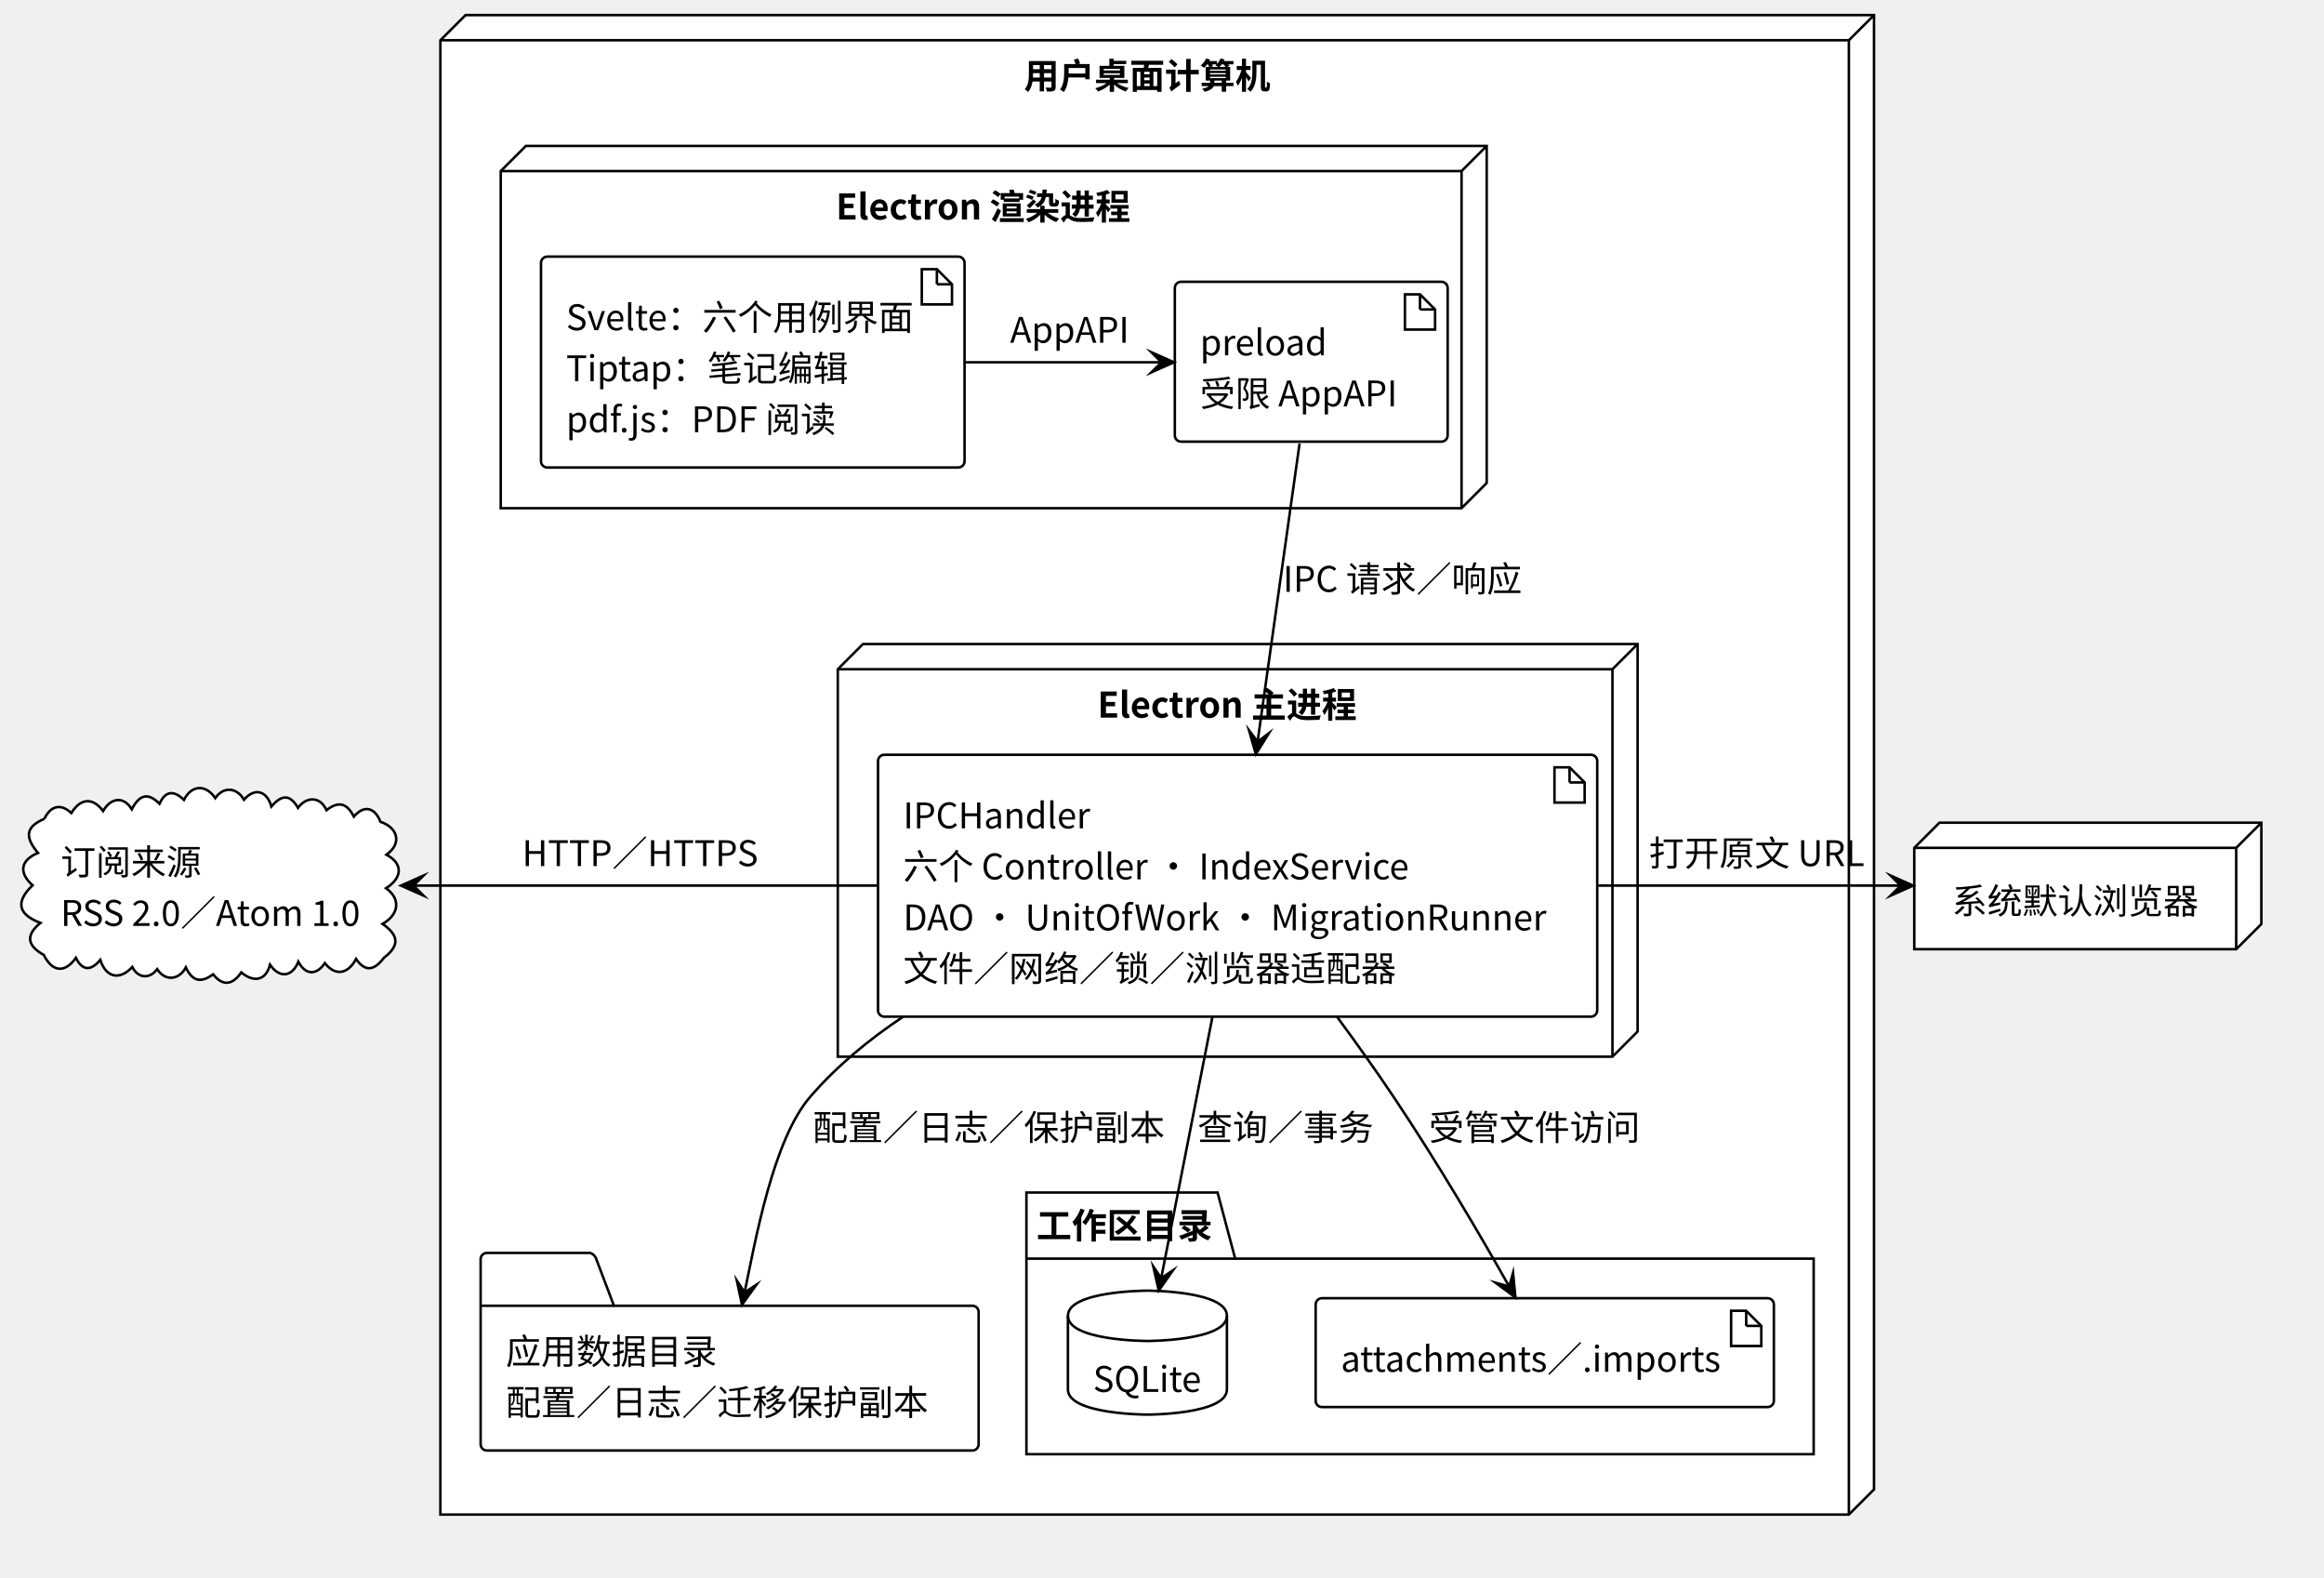
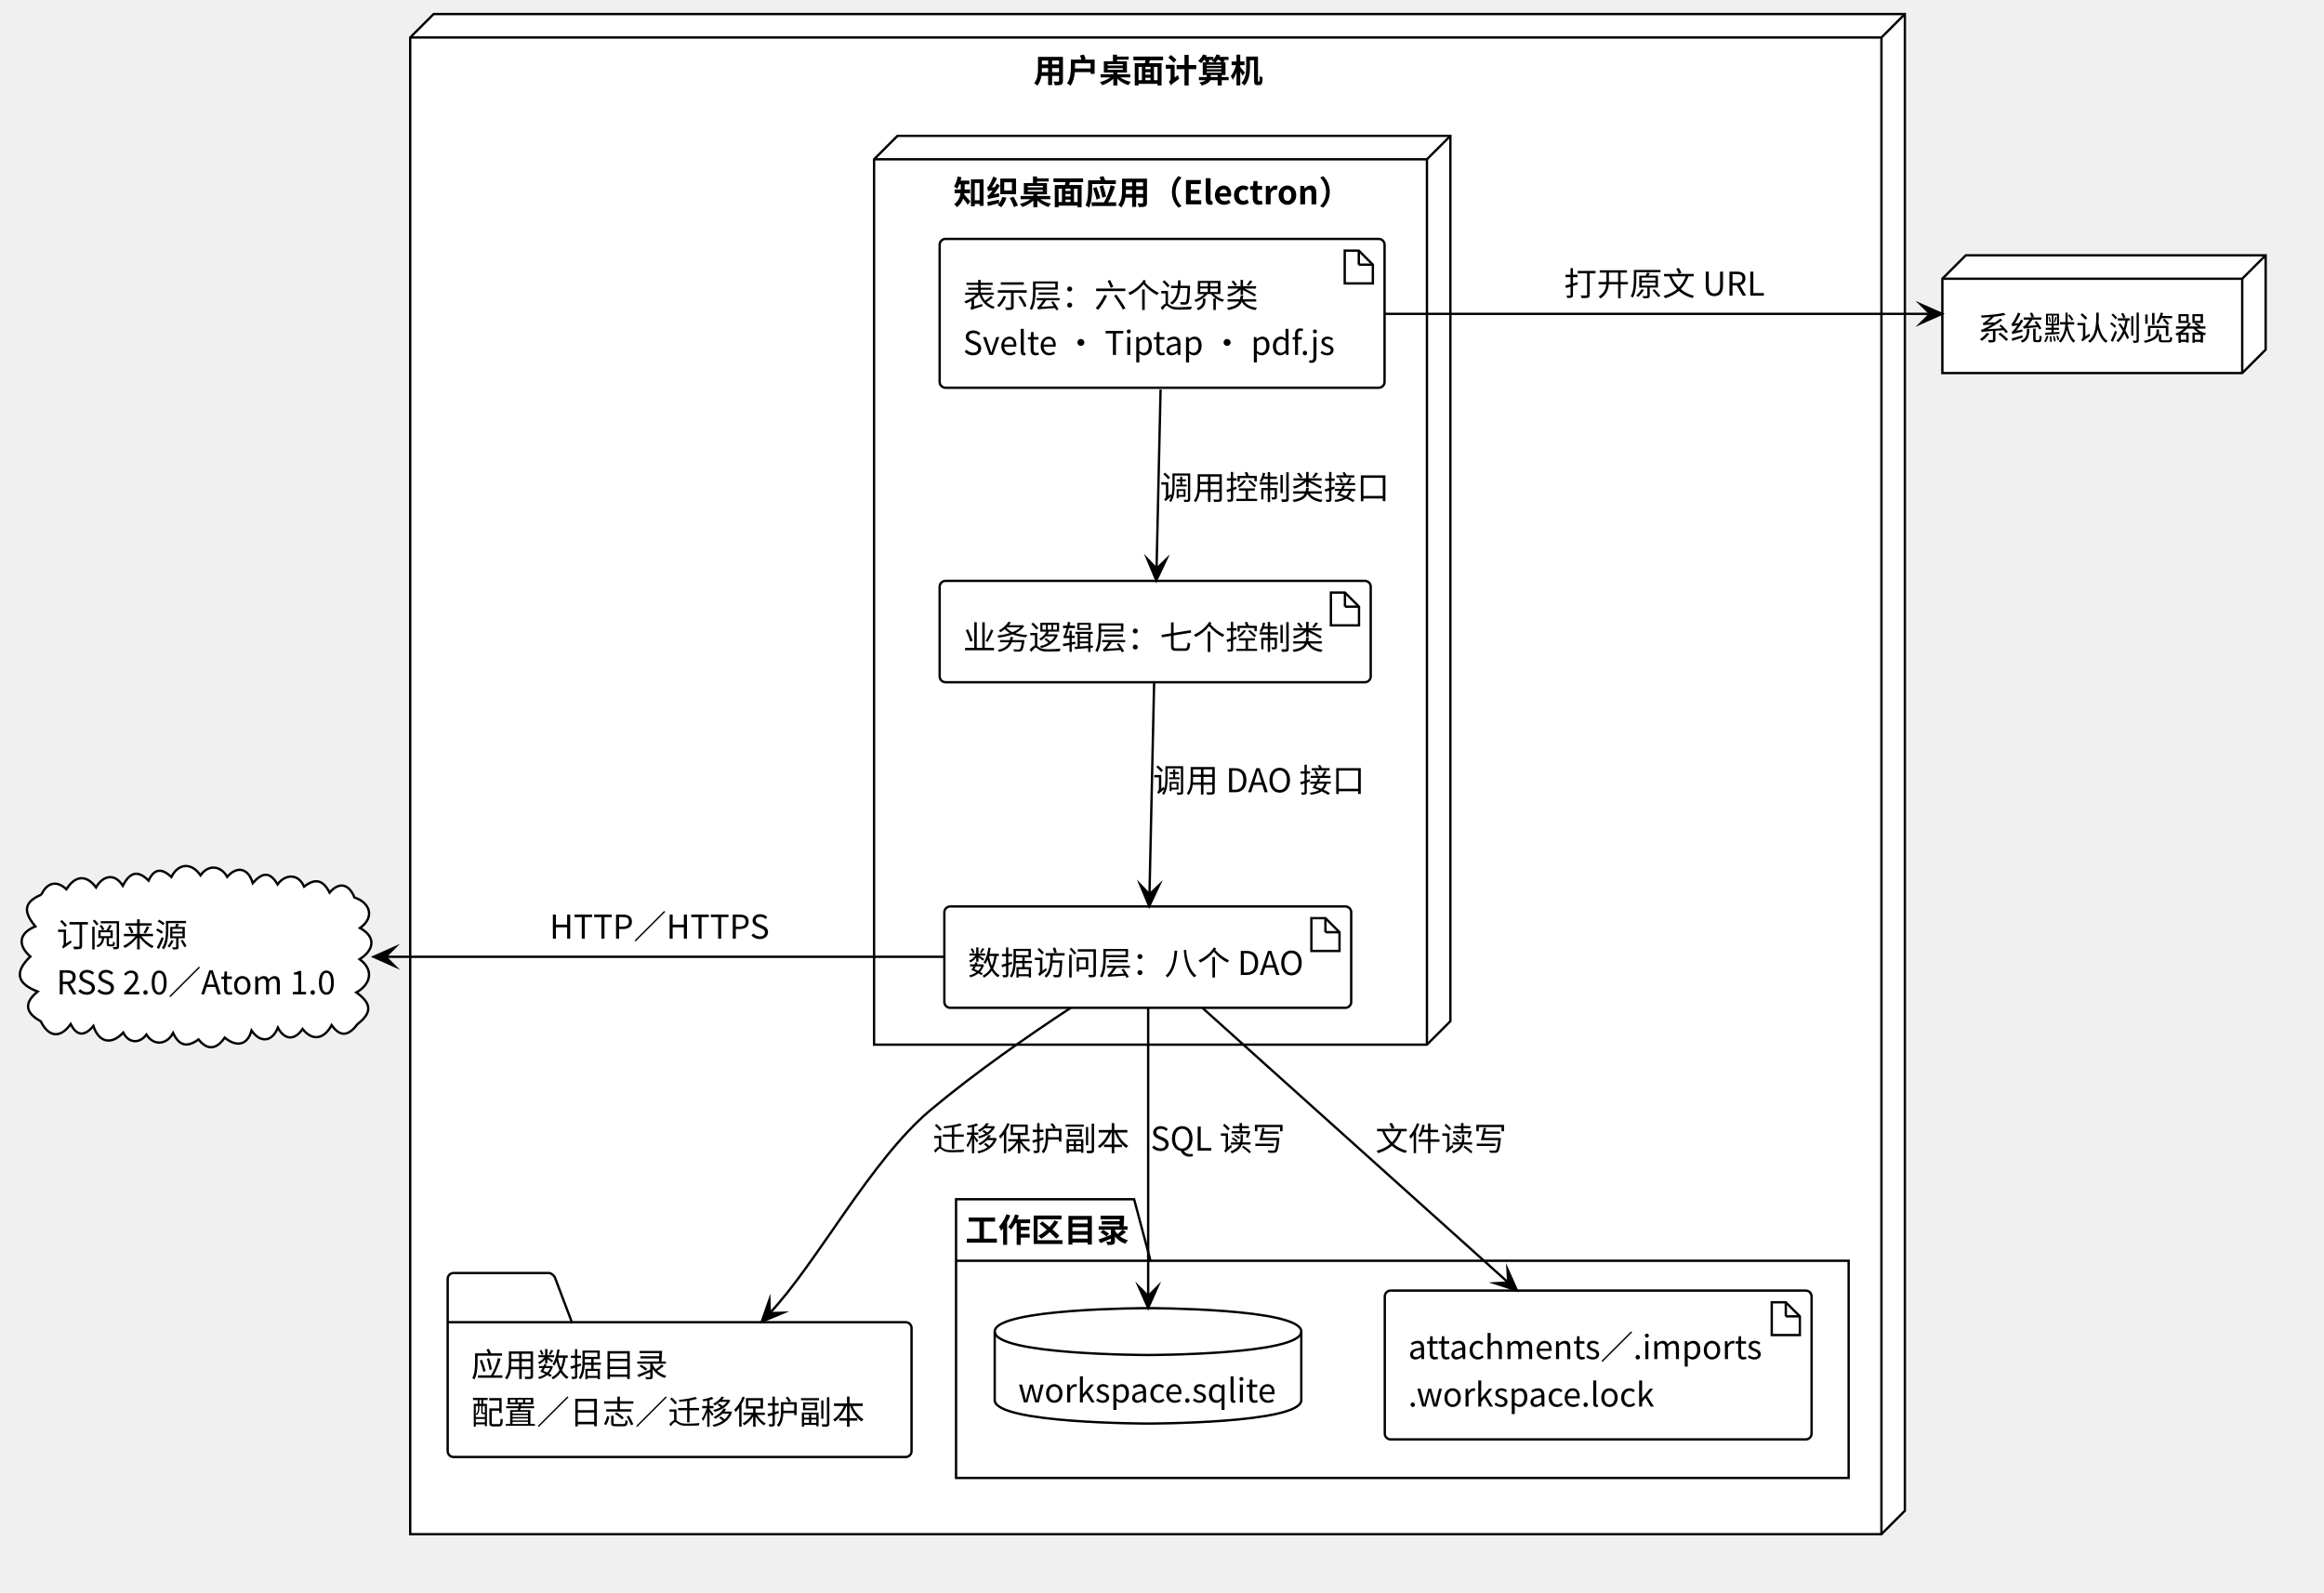
- <svg xmlns="http://www.w3.org/2000/svg" version="1.1" data-diagram-type="DESCRIPTION" style="width:924px;height:627px;background:#FFFFFF;" width="924px" height="627px" viewBox="0 0 924 627" zoomAndPan="magnify" preserveAspectRatio="none" contentStyleType="text/css">
+ <svg xmlns="http://www.w3.org/2000/svg" version="1.1" data-diagram-type="DESCRIPTION" style="width:992px;height:680px;background:#FFFFFF;" width="992px" height="680px" viewBox="0 0 992 680" zoomAndPan="magnify" preserveAspectRatio="none" contentStyleType="text/css">
  <defs />
  <g font-family="sans-serif" lengthAdjust="spacing">
    <g class="cluster" data-qualified-name="Desktop" id="ent0001" data-source-line="2">
-       <polygon points="175.095,16,185.095,6,745.095,6,745.095,592,735.095,602,175.095,602,175.095,16" fill="#FFF" style="stroke:#000;stroke-width:1;stroke-linejoin:miter;stroke-miterlimit:10;" />
-       <line x1="735.095" y1="16" x2="745.095" y2="6" style="stroke:#000;stroke-width:1;" />
-       <line x1="175.095" y1="16" x2="735.095" y2="16" style="stroke:#000;stroke-width:1;" />
-       <line x1="735.095" y1="16" x2="735.095" y2="602" style="stroke:#000;stroke-width:1;" />
-       <text x="407.095" y="35.24" fill="#000" font-size="14" textLength="98" font-weight="700" font-family="Noto Sans CJK SC">用户桌面计算机</text>
+       <polygon points="175.095,16,185.095,6,813.095,6,813.095,645,803.095,655,175.095,655,175.095,16" fill="#FFF" style="stroke:#000;stroke-width:1;stroke-linejoin:miter;stroke-miterlimit:10;" />
+       <line x1="803.095" y1="16" x2="813.095" y2="6" style="stroke:#000;stroke-width:1;" />
+       <line x1="175.095" y1="16" x2="803.095" y2="16" style="stroke:#000;stroke-width:1;" />
+       <line x1="803.095" y1="16" x2="803.095" y2="655" style="stroke:#000;stroke-width:1;" />
+       <text x="441.095" y="35.24" fill="#000" font-size="14" textLength="98" font-weight="700" font-family="Noto Sans CJK SC">用户桌面计算机</text>
    </g>
-     <g class="cluster" data-qualified-name="Desktop.Renderer" id="ent0002" data-source-line="3">
-       <polygon points="199.095,68,209.095,58,591.095,58,591.095,192,581.095,202,199.095,202,199.095,68" fill="#FFF" style="stroke:#000;stroke-width:1;stroke-linejoin:miter;stroke-miterlimit:10;" />
-       <line x1="581.095" y1="68" x2="591.095" y2="58" style="stroke:#000;stroke-width:1;" />
-       <line x1="199.095" y1="68" x2="581.095" y2="68" style="stroke:#000;stroke-width:1;" />
-       <line x1="581.095" y1="68" x2="581.095" y2="202" style="stroke:#000;stroke-width:1;" />
-       <text x="332.372" y="87.24" fill="#000" font-size="14" textLength="117.446" font-weight="700" font-family="Noto Sans CJK SC">Electron 渲染进程</text>
+     <g class="cluster" data-qualified-name="Desktop.App" id="ent0002" data-source-line="3">
+       <polygon points="373.095,68,383.095,58,619.095,58,619.095,436,609.095,446,373.095,446,373.095,68" fill="#FFF" style="stroke:#000;stroke-width:1;stroke-linejoin:miter;stroke-miterlimit:10;" />
+       <line x1="609.095" y1="68" x2="619.095" y2="58" style="stroke:#000;stroke-width:1;" />
+       <line x1="373.095" y1="68" x2="609.095" y2="68" style="stroke:#000;stroke-width:1;" />
+       <line x1="609.095" y1="68" x2="609.095" y2="446" style="stroke:#000;stroke-width:1;" />
+       <text x="406.961" y="87.24" fill="#000" font-size="14" textLength="170.267" font-weight="700" font-family="Noto Sans CJK SC">知织桌面应用（Electron）</text>
    </g>
-     <g class="cluster" data-qualified-name="Desktop.Main" id="ent0005" data-source-line="7">
-       <polygon points="333.095,266,343.095,256,651.095,256,651.095,410,641.095,420,333.095,420,333.095,266" fill="#FFF" style="stroke:#000;stroke-width:1;stroke-linejoin:miter;stroke-miterlimit:10;" />
-       <line x1="641.095" y1="266" x2="651.095" y2="256" style="stroke:#000;stroke-width:1;" />
-       <line x1="333.095" y1="266" x2="641.095" y2="266" style="stroke:#000;stroke-width:1;" />
-       <line x1="641.095" y1="266" x2="641.095" y2="420" style="stroke:#000;stroke-width:1;" />
-       <text x="436.372" y="285.24" fill="#000" font-size="14" textLength="103.446" font-weight="700" font-family="Noto Sans CJK SC">Electron 主进程</text>
+     <g class="cluster" data-qualified-name="Desktop.Workspace" id="ent0006" data-source-line="8">
+       <polygon points="408.095,512,484.094,512,491.094,538.272,789.095,538.272,789.095,631,408.095,631,408.095,512" fill="#FFF" style="stroke:#000;stroke-width:1;stroke-linejoin:miter;stroke-miterlimit:10;" />
+       <line x1="408.095" y1="538.272" x2="491.094" y2="538.272" style="stroke:#000;stroke-width:1;" />
+       <text x="412.095" y="530.24" fill="#000" font-size="14" textLength="70" font-weight="700" font-family="Noto Sans CJK SC">工作区目录</text>
    </g>
-     <g class="cluster" data-qualified-name="Desktop.Workspace" id="ent0007" data-source-line="10">
-       <polygon points="408.095,474,484.094,474,491.094,500.272,721.095,500.272,721.095,578,408.095,578,408.095,474" fill="#FFF" style="stroke:#000;stroke-width:1;stroke-linejoin:miter;stroke-miterlimit:10;" />
-       <line x1="408.095" y1="500.272" x2="491.094" y2="500.272" style="stroke:#000;stroke-width:1;" />
-       <text x="412.095" y="492.24" fill="#000" font-size="14" textLength="70" font-weight="700" font-family="Noto Sans CJK SC">工作区目录</text>
+     <g class="entity" data-qualified-name="Desktop.AppData" id="ent0009" data-source-line="12">
+       <path d="M193.595,543.5 L234.595,543.5 A3.75,3.75 0 0 1 237.095,546 L244.095,564.5 L386.594,564.5 A2.5,2.5 0 0 1 389.094,567 L389.094,619.544 A2.5,2.5 0 0 1 386.594,622.044 L193.595,622.044 A2.5,2.5 0 0 1 191.095,619.544 L191.095,546 A2.5,2.5 0 0 1 193.595,543.5" style="stroke:#000;stroke-width:1;" fill="#FFF" />
+       <line x1="191.095" y1="564.5" x2="244.095" y2="564.5" style="stroke:#000;stroke-width:1;" />
+       <text x="201.095" y="587.74" fill="#000" font-size="14" textLength="84" font-family="Noto Sans CJK SC">应用数据目录</text>
+       <text x="201.095" y="608.012" fill="#000" font-size="14" textLength="167.999" font-family="Noto Sans CJK SC">配置／日志／迁移保护副本</text>
    </g>
-     <g class="entity" data-qualified-name="Desktop.AppData" id="ent0010" data-source-line="14">
-       <path d="M193.595,498 L234.595,498 A3.75,3.75 0 0 1 237.095,500.5 L244.095,519 L386.594,519 A2.5,2.5 0 0 1 389.094,521.5 L389.094,574.044 A2.5,2.5 0 0 1 386.594,576.544 L193.595,576.544 A2.5,2.5 0 0 1 191.095,574.044 L191.095,500.5 A2.5,2.5 0 0 1 193.595,498" style="stroke:#000;stroke-width:1;" fill="#FFF" />
-       <line x1="191.095" y1="519" x2="244.095" y2="519" style="stroke:#000;stroke-width:1;" />
-       <text x="201.095" y="542.24" fill="#000" font-size="14" textLength="84" font-family="Noto Sans CJK SC">应用数据目录</text>
-       <text x="201.095" y="562.512" fill="#000" font-size="14" textLength="167.999" font-family="Noto Sans CJK SC">配置／日志／迁移保护副本</text>
+     <g class="entity" data-qualified-name="Desktop.App.UI" id="ent0003" data-source-line="4">
+       <rect x="401.095" y="102" width="189.907" height="63.544" fill="#FFF" style="stroke:#000;stroke-width:1;" rx="2.5" ry="2.5" />
+       <polygon points="574.002,107,574.002,121,586.002,121,586.002,113,580.002,107,574.002,107" fill="#FFF" style="stroke:#000;stroke-width:1;stroke-linejoin:miter;stroke-miterlimit:10;" />
+       <line x1="580.002" y1="107" x2="580.002" y2="113" style="stroke:#000;stroke-width:1;" />
+       <line x1="586.002" y1="113" x2="580.002" y2="113" style="stroke:#000;stroke-width:1;" />
+       <text x="411.095" y="131.24" fill="#000" font-size="14" textLength="125.999" font-family="Noto Sans CJK SC">表示层：六个边界类</text>
+       <text x="411.095" y="151.512" fill="#000" font-size="14" textLength="159.907" font-family="Noto Sans CJK SC">Svelte · Tiptap · pdf.js</text>
    </g>
-     <g class="entity" data-qualified-name="Desktop.Renderer.UI" id="ent0003" data-source-line="4">
-       <rect x="215.095" y="102" width="168.403" height="83.816" fill="#FFF" style="stroke:#000;stroke-width:1;" rx="2.5" ry="2.5" />
-       <polygon points="366.498,107,366.498,121,378.498,121,378.498,113,372.498,107,366.498,107" fill="#FFF" style="stroke:#000;stroke-width:1;stroke-linejoin:miter;stroke-miterlimit:10;" />
-       <line x1="372.498" y1="107" x2="372.498" y2="113" style="stroke:#000;stroke-width:1;" />
-       <line x1="378.498" y1="113" x2="372.498" y2="113" style="stroke:#000;stroke-width:1;" />
-       <text x="225.095" y="131.24" fill="#000" font-size="14" textLength="138.403" font-family="Noto Sans CJK SC">Svelte：六个用例界面</text>
-       <text x="225.095" y="151.512" fill="#000" font-size="14" textLength="112.756" font-family="Noto Sans CJK SC">Tiptap：笔记编辑</text>
-       <text x="225.095" y="171.784" fill="#000" font-size="14" textLength="107.562" font-family="Noto Sans CJK SC">pdf.js：PDF 阅读</text>
+     <g class="entity" data-qualified-name="Desktop.App.BL" id="ent0004" data-source-line="5">
+       <rect x="401.095" y="248" width="183.999" height="43.272" fill="#FFF" style="stroke:#000;stroke-width:1;" rx="2.5" ry="2.5" />
+       <polygon points="568.094,253,568.094,267,580.094,267,580.094,259,574.094,253,568.094,253" fill="#FFF" style="stroke:#000;stroke-width:1;stroke-linejoin:miter;stroke-miterlimit:10;" />
+       <line x1="574.094" y1="253" x2="574.094" y2="259" style="stroke:#000;stroke-width:1;" />
+       <line x1="580.094" y1="259" x2="574.094" y2="259" style="stroke:#000;stroke-width:1;" />
+       <text x="411.095" y="277.24" fill="#000" font-size="14" textLength="153.999" font-family="Noto Sans CJK SC">业务逻辑层：七个控制类</text>
    </g>
-     <g class="entity" data-qualified-name="Desktop.Renderer.Preload" id="ent0004" data-source-line="5">
-       <rect x="467.095" y="112" width="108.484" height="63.544" fill="#FFF" style="stroke:#000;stroke-width:1;" rx="2.5" ry="2.5" />
-       <polygon points="558.578,117,558.578,131,570.578,131,570.578,123,564.578,117,558.578,117" fill="#FFF" style="stroke:#000;stroke-width:1;stroke-linejoin:miter;stroke-miterlimit:10;" />
-       <line x1="564.578" y1="117" x2="564.578" y2="123" style="stroke:#000;stroke-width:1;" />
-       <line x1="570.578" y1="123" x2="564.578" y2="123" style="stroke:#000;stroke-width:1;" />
-       <text x="477.095" y="141.24" fill="#000" font-size="14" textLength="50.89" font-family="Noto Sans CJK SC">preload</text>
-       <text x="477.095" y="161.512" fill="#000" font-size="14" textLength="78.484" font-family="Noto Sans CJK SC">受限 AppAPI</text>
+     <g class="entity" data-qualified-name="Desktop.App.DAL" id="ent0005" data-source-line="6">
+       <rect x="403.095" y="387" width="173.667" height="43.272" fill="#FFF" style="stroke:#000;stroke-width:1;" rx="2.5" ry="2.5" />
+       <polygon points="559.762,392,559.762,406,571.762,406,571.762,398,565.762,392,559.762,392" fill="#FFF" style="stroke:#000;stroke-width:1;stroke-linejoin:miter;stroke-miterlimit:10;" />
+       <line x1="565.762" y1="392" x2="565.762" y2="398" style="stroke:#000;stroke-width:1;" />
+       <line x1="571.762" y1="398" x2="565.762" y2="398" style="stroke:#000;stroke-width:1;" />
+       <text x="413.095" y="416.24" fill="#000" font-size="14" textLength="143.667" font-family="Noto Sans CJK SC">数据访问层：八个 DAO</text>
    </g>
-     <g class="entity" data-qualified-name="Desktop.Main.Services" id="ent0006" data-source-line="8">
-       <rect x="349.095" y="300" width="285.947" height="104.088" fill="#FFF" style="stroke:#000;stroke-width:1;" rx="2.5" ry="2.5" />
-       <polygon points="618.042,305,618.042,319,630.042,319,630.042,311,624.042,305,618.042,305" fill="#FFF" style="stroke:#000;stroke-width:1;stroke-linejoin:miter;stroke-miterlimit:10;" />
-       <line x1="624.042" y1="305" x2="624.042" y2="311" style="stroke:#000;stroke-width:1;" />
-       <line x1="630.042" y1="311" x2="624.042" y2="311" style="stroke:#000;stroke-width:1;" />
-       <text x="359.095" y="329.24" fill="#000" font-size="14" textLength="74.354" font-family="Noto Sans CJK SC">IPCHandler</text>
-       <text x="359.095" y="349.512" fill="#000" font-size="14" textLength="201.319" font-family="Noto Sans CJK SC">六个 Controller · IndexService</text>
-       <text x="359.095" y="369.784" fill="#000" font-size="14" textLength="255.947" font-family="Noto Sans CJK SC">DAO · UnitOfWork · MigrationRunner</text>
-       <text x="359.095" y="390.056" fill="#000" font-size="14" textLength="195.999" font-family="Noto Sans CJK SC">文件／网络／锁／浏览器适配器</text>
+     <g class="entity" data-qualified-name="Desktop.Workspace.DB" id="ent0007" data-source-line="9">
+       <path d="M424.595,568.5 C424.595,558.5 490.028,558.5 490.028,558.5 C490.028,558.5 555.46,558.5 555.46,568.5 L555.46,597.772 C555.46,607.772 490.028,607.772 490.028,607.772 C490.028,607.772 424.595,607.772 424.595,597.772 L424.595,568.5" style="stroke:#000;stroke-width:1;" fill="#FFF" />
+       <path d="M424.595,568.5 C424.595,578.5 490.028,578.5 490.028,578.5 C490.028,578.5 555.46,578.5 555.46,568.5" style="stroke:#000;stroke-width:1;" fill="none" />
+       <text x="434.595" y="598.74" fill="#000" font-size="14" textLength="110.866" font-family="Noto Sans CJK SC">workspace.sqlite</text>
    </g>
-     <g class="entity" data-qualified-name="Desktop.Workspace.DB" id="ent0008" data-source-line="11">
-       <path d="M424.595,523 C424.595,513 456.204,513 456.204,513 C456.204,513 487.813,513 487.813,523 L487.813,552.272 C487.813,562.272 456.204,562.272 456.204,562.272 C456.204,562.272 424.595,562.272 424.595,552.272 L424.595,523" style="stroke:#000;stroke-width:1;" fill="#FFF" />
-       <path d="M424.595,523 C424.595,533 456.204,533 456.204,533 C456.204,533 487.813,533 487.813,523" style="stroke:#000;stroke-width:1;" fill="none" />
-       <text x="434.595" y="553.24" fill="#000" font-size="14" textLength="43.218" font-family="Noto Sans CJK SC">SQLite</text>
+     <g class="entity" data-qualified-name="Desktop.Workspace.Files" id="ent0008" data-source-line="10">
+       <rect x="591.095" y="551" width="182.179" height="63.544" fill="#FFF" style="stroke:#000;stroke-width:1;" rx="2.5" ry="2.5" />
+       <polygon points="756.274,556,756.274,570,768.274,570,768.274,562,762.274,556,756.274,556" fill="#FFF" style="stroke:#000;stroke-width:1;stroke-linejoin:miter;stroke-miterlimit:10;" />
+       <line x1="762.274" y1="556" x2="762.274" y2="562" style="stroke:#000;stroke-width:1;" />
+       <line x1="768.274" y1="562" x2="762.274" y2="562" style="stroke:#000;stroke-width:1;" />
+       <text x="601.095" y="580.24" fill="#000" font-size="14" textLength="152.179" font-family="Noto Sans CJK SC">attachments／.imports</text>
+       <text x="601.095" y="600.512" fill="#000" font-size="14" textLength="105.994" font-family="Noto Sans CJK SC">.workspace.lock</text>
    </g>
-     <g class="entity" data-qualified-name="Desktop.Workspace.Files" id="ent0009" data-source-line="12">
-       <rect x="523.095" y="516" width="182.179" height="43.272" fill="#FFF" style="stroke:#000;stroke-width:1;" rx="2.5" ry="2.5" />
-       <polygon points="688.274,521,688.274,535,700.274,535,700.274,527,694.274,521,688.274,521" fill="#FFF" style="stroke:#000;stroke-width:1;stroke-linejoin:miter;stroke-miterlimit:10;" />
-       <line x1="694.274" y1="521" x2="694.274" y2="527" style="stroke:#000;stroke-width:1;" />
-       <line x1="700.274" y1="527" x2="694.274" y2="527" style="stroke:#000;stroke-width:1;" />
-       <text x="533.095" y="545.24" fill="#000" font-size="14" textLength="152.179" font-family="Noto Sans CJK SC">attachments／.imports</text>
+     <g class="entity" data-qualified-name="Feed" id="ent0010" data-source-line="14">
+       <path d="M17.649,381.958 C20.007,376.926 24.059,375.62 28.358,379.668 C31.898,373.931 36.731,373.137 40.992,378.875 C43.796,373.893 48.922,372.508 52.395,378.158 C55.27,372.754 58.488,371.035 63.417,375.967 C65.875,370.607 69.239,370.687 73.136,374.431 C76.226,368.354 81.833,368.234 85.585,373.717 C88.947,368.943 94.179,369.483 96.993,374.364 C101.459,369.259 106.158,371.017 107.89,377.041 C111.792,372.618 115.105,371.791 118.482,377.585 C121.803,373.061 127.33,372.91 129.808,378.527 C134.699,374.723 137.952,375.762 140.687,381.094 C144.9,376.143 149.117,377.591 151.282,383.157 C157.988,385.349 160.091,391.622 153.663,396.21 C160.859,400.128 159.474,405.784 153.493,409.534 C159.818,414.104 158.187,420.362 152.1,423.713 C158.347,428.146 159.191,432.151 152.698,437.151 C149.138,441.783 145.601,443.406 141.558,437.668 C138.577,443.319 133.624,444.931 129.149,439.314 C125.794,444.311 121.418,444.085 118.62,438.747 C116.158,444.924 111.064,445.401 107.363,439.947 C105.553,446.655 100.581,446.897 95.935,443.003 C92.584,447.825 88.763,448.813 84.732,443.775 C79.832,447.362 76.47,446.516 73.886,441.011 C71.292,445.972 65.707,446.738 62.499,441.711 C59.469,445.77 54.886,445.37 52.598,440.855 C47.505,446.332 42.161,445.055 39.857,438.016 C36.337,442.274 32.908,442.685 30.18,437.227 C25.62,443.542 20.746,442.76 17.394,436.042 C10.846,432.39 10.033,428.287 16.074,423.328 C7.204,419.962 6,415.049 12.953,408.38 C7.353,403.436 8.116,398.367 15.1,395.523 C10.259,389.7 9.577,385.354 17.649,381.958" style="stroke:#000;stroke-width:1;" fill="#FFF" />
+       <text x="24.095" y="404.24" fill="#000" font-size="14" textLength="56" font-family="Noto Sans CJK SC">订阅来源</text>
+       <text x="24.095" y="424.512" fill="#000" font-size="14" textLength="119.952" font-family="Noto Sans CJK SC">RSS 2.0／Atom 1.0</text>
    </g>
-     <g class="entity" data-qualified-name="Feed" id="ent0011" data-source-line="16">
-       <path d="M17.649,325.458 C20.007,320.426 24.059,319.12 28.358,323.168 C31.898,317.431 36.731,316.637 40.992,322.375 C43.796,317.393 48.922,316.008 52.395,321.658 C55.27,316.254 58.488,314.535 63.417,319.467 C65.875,314.107 69.239,314.187 73.136,317.931 C76.226,311.854 81.833,311.734 85.585,317.217 C88.947,312.443 94.179,312.983 96.993,317.864 C101.459,312.759 106.158,314.517 107.89,320.541 C111.792,316.118 115.105,315.291 118.482,321.085 C121.803,316.561 127.33,316.41 129.808,322.027 C134.699,318.223 137.952,319.262 140.687,324.594 C144.9,319.643 149.117,321.091 151.282,326.657 C157.988,328.849 160.091,335.122 153.663,339.71 C160.859,343.628 159.474,349.284 153.493,353.034 C159.818,357.604 158.187,363.862 152.1,367.213 C158.347,371.646 159.191,375.651 152.698,380.651 C149.138,385.283 145.601,386.906 141.558,381.168 C138.577,386.819 133.624,388.431 129.149,382.814 C125.794,387.811 121.418,387.585 118.62,382.247 C116.158,388.424 111.064,388.901 107.363,383.447 C105.553,390.155 100.581,390.397 95.935,386.503 C92.584,391.325 88.763,392.313 84.732,387.275 C79.832,390.862 76.47,390.016 73.886,384.511 C71.292,389.472 65.707,390.238 62.499,385.211 C59.469,389.27 54.886,388.87 52.598,384.355 C47.505,389.832 42.161,388.555 39.857,381.516 C36.337,385.774 32.908,386.185 30.18,380.727 C25.62,387.042 20.746,386.26 17.394,379.542 C10.846,375.89 10.033,371.787 16.074,366.828 C7.204,363.462 6,358.549 12.953,351.88 C7.353,346.936 8.116,341.867 15.1,339.023 C10.259,333.2 9.577,328.854 17.649,325.458" style="stroke:#000;stroke-width:1;" fill="#FFF" />
-       <text x="24.095" y="347.74" fill="#000" font-size="14" textLength="56" font-family="Noto Sans CJK SC">订阅来源</text>
-       <text x="24.095" y="368.012" fill="#000" font-size="14" textLength="119.952" font-family="Noto Sans CJK SC">RSS 2.0／Atom 1.0</text>
+     <g class="entity" data-qualified-name="Browser" id="ent0011" data-source-line="15">
+       <polygon points="829.095,119,839.095,109,967.094,109,967.094,149.272,957.094,159.272,829.095,159.272,829.095,119" fill="#FFF" style="stroke:#000;stroke-width:1;stroke-linejoin:miter;stroke-miterlimit:10;" />
+       <line x1="957.094" y1="119" x2="967.094" y2="109" style="stroke:#000;stroke-width:1;" />
+       <line x1="829.095" y1="119" x2="957.094" y2="119" style="stroke:#000;stroke-width:1;" />
+       <line x1="957.094" y1="119" x2="957.094" y2="159.272" style="stroke:#000;stroke-width:1;" />
+       <text x="844.095" y="145.24" fill="#000" font-size="14" textLength="98" font-family="Noto Sans CJK SC">系统默认浏览器</text>
    </g>
-     <g class="entity" data-qualified-name="Browser" id="ent0012" data-source-line="17">
-       <polygon points="761.095,337,771.095,327,899.094,327,899.094,367.272,889.094,377.272,761.095,377.272,761.095,337" fill="#FFF" style="stroke:#000;stroke-width:1;stroke-linejoin:miter;stroke-miterlimit:10;" />
-       <line x1="889.094" y1="337" x2="899.094" y2="327" style="stroke:#000;stroke-width:1;" />
-       <line x1="761.095" y1="337" x2="889.094" y2="337" style="stroke:#000;stroke-width:1;" />
-       <line x1="889.094" y1="337" x2="889.094" y2="377.272" style="stroke:#000;stroke-width:1;" />
-       <text x="776.095" y="363.24" fill="#000" font-size="14" textLength="98" font-family="Noto Sans CJK SC">系统默认浏览器</text>
+     <g class="link" data-entity-1="ent0003" data-entity-2="ent0004" id="lnk12" data-source-line="16" data-link-type="dependency">
+       <path d="M495.395,166.3 C494.825,191.42 494.167,220.991 493.677,242.781" style="stroke:#000;stroke-width:1;" fill="none" id="UI-to-BL" />
+       <polygon points="493.565,247.78,497.766,238.872,493.677,242.781,489.768,238.692,493.565,247.78" fill="#000" style="stroke:#000;stroke-width:1;stroke-linejoin:miter;stroke-miterlimit:10;" />
+       <text x="495.095" y="213.24" fill="#000" font-size="14" textLength="98" font-family="Noto Sans CJK SC">调用控制类接口</text>
    </g>
-     <g class="link" data-entity-1="ent0003" data-entity-2="ent0004" id="lnk13" data-source-line="18" data-link-type="dependency">
-       <path d="M383.345,144 C411.305,144 436.685,144 461.775,144" style="stroke:#000;stroke-width:1;" fill="none" id="UI-to-Preload" />
-       <polygon points="466.775,144,457.775,140,461.775,144,457.775,148,466.775,144" fill="#000" style="stroke:#000;stroke-width:1;stroke-linejoin:miter;stroke-miterlimit:10;" />
-       <text x="401.595" y="136.24" fill="#000" font-size="14" textLength="47.348" font-family="Noto Sans CJK SC">AppAPI</text>
+     <g class="link" data-entity-1="ent0004" data-entity-2="ent0005" id="lnk13" data-source-line="17" data-link-type="dependency">
+       <path d="M492.645,291.01 C492.085,316.84 491.225,355.961 490.655,381.851" style="stroke:#000;stroke-width:1;" fill="none" id="BL-to-DAL" />
+       <polygon points="490.545,386.85,494.742,377.94,490.655,381.851,486.744,377.764,490.545,386.85" fill="#000" style="stroke:#000;stroke-width:1;stroke-linejoin:miter;stroke-miterlimit:10;" />
+       <text x="492.095" y="338.24" fill="#000" font-size="14" textLength="90.804" font-family="Noto Sans CJK SC">调用 DAO 接口</text>
    </g>
-     <g class="link" data-entity-1="ent0004" data-entity-2="ent0006" id="lnk14" data-source-line="19" data-link-type="dependency">
-       <path d="M516.695,176.29 C512.075,209.04 505.462,256.049 500.002,294.799" style="stroke:#000;stroke-width:1;" fill="none" id="Preload-to-Services" />
-       <polygon points="499.305,299.75,504.521,291.396,500.002,294.799,496.6,290.28,499.305,299.75" fill="#000" style="stroke:#000;stroke-width:1;stroke-linejoin:miter;stroke-miterlimit:10;" />
-       <text x="510.095" y="235.24" fill="#000" font-size="14" textLength="95.032" font-family="Noto Sans CJK SC">IPC 请求／响应</text>
+     <g class="link" data-entity-1="ent0005" data-entity-2="ent0007" id="lnk14" data-source-line="18" data-link-type="dependency">
+       <path d="M490.095,430.31 C490.095,462.57 490.095,519.46 490.095,553.36" style="stroke:#000;stroke-width:1;" fill="none" id="DAL-to-DB" />
+       <polygon points="490.095,558.36,494.095,549.36,490.095,553.36,486.095,549.36,490.095,558.36" fill="#000" style="stroke:#000;stroke-width:1;stroke-linejoin:miter;stroke-miterlimit:10;" />
+       <text x="491.095" y="491.24" fill="#000" font-size="14" textLength="57.47" font-family="Noto Sans CJK SC">SQL 读写</text>
    </g>
-     <g class="link" data-entity-1="ent0006" data-entity-2="ent0008" id="lnk15" data-source-line="20" data-link-type="dependency">
-       <path d="M482.065,404.11 C475.075,439.75 467.037,480.723 461.677,508.053" style="stroke:#000;stroke-width:1;" fill="none" id="Services-to-DB" />
-       <polygon points="460.715,512.96,466.372,504.898,461.677,508.053,458.522,503.358,460.715,512.96" fill="#000" style="stroke:#000;stroke-width:1;stroke-linejoin:miter;stroke-miterlimit:10;" />
-       <text x="476.095" y="453.24" fill="#000" font-size="14" textLength="70" font-family="Noto Sans CJK SC">查询／事务</text>
+     <g class="link" data-entity-1="ent0005" data-entity-2="ent0008" id="lnk15" data-source-line="19" data-link-type="dependency">
+       <path d="M513.255,430.31 C546.665,460.33 604.915,512.659 643.775,547.569" style="stroke:#000;stroke-width:1;" fill="none" id="DAL-to-Files" />
+       <polygon points="647.495,550.91,643.473,541.92,643.775,547.569,638.127,547.871,647.495,550.91" fill="#000" style="stroke:#000;stroke-width:1;stroke-linejoin:miter;stroke-miterlimit:10;" />
+       <text x="587.095" y="491.24" fill="#000" font-size="14" textLength="56" font-family="Noto Sans CJK SC">文件读写</text>
    </g>
-     <g class="link" data-entity-1="ent0006" data-entity-2="ent0009" id="lnk16" data-source-line="21" data-link-type="dependency">
-       <path d="M531.635,404.21 C539.285,414.59 547.095,425.54 554.095,436 C572.065,462.85 588.401,490.769 600.061,511.359" style="stroke:#000;stroke-width:1;" fill="none" id="Services-to-Files" />
-       <polygon points="602.525,515.71,601.571,505.907,600.061,511.359,594.609,509.85,602.525,515.71" fill="#000" style="stroke:#000;stroke-width:1;stroke-linejoin:miter;stroke-miterlimit:10;" />
-       <text x="568.095" y="453.24" fill="#000" font-size="14" textLength="84" font-family="Noto Sans CJK SC">受管文件访问</text>
+     <g class="link" data-entity-1="ent0005" data-entity-2="ent0009" id="lnk16" data-source-line="20" data-link-type="dependency">
+       <path d="M457.175,430.19 C438.885,442.21 416.055,458.08 397.095,474 C371.625,495.38 348.734,539.241 328.574,560.631" style="stroke:#000;stroke-width:1;" fill="none" id="DAL-to-AppData" />
+       <polygon points="325.145,564.27,334.229,560.464,328.574,560.631,328.407,554.977,325.145,564.27" fill="#000" style="stroke:#000;stroke-width:1;stroke-linejoin:miter;stroke-miterlimit:10;" />
+       <text x="398.095" y="491.24" fill="#000" font-size="14" textLength="84" font-family="Noto Sans CJK SC">迁移保护副本</text>
    </g>
-     <g class="link" data-entity-1="ent0006" data-entity-2="ent0010" id="lnk17" data-source-line="22" data-link-type="dependency">
-       <path d="M359.025,404.15 C345.335,413.26 332.615,423.82 322.095,436 C307.255,453.18 300.316,493.408 296.036,513.708" style="stroke:#000;stroke-width:1;" fill="none" id="Services-to-AppData" />
-       <polygon points="295.005,518.6,300.775,510.619,296.036,513.708,292.948,508.968,295.005,518.6" fill="#000" style="stroke:#000;stroke-width:1;stroke-linejoin:miter;stroke-miterlimit:10;" />
-       <text x="323.095" y="453.24" fill="#000" font-size="14" textLength="139.999" font-family="Noto Sans CJK SC">配置／日志／保护副本</text>
+     <g class="link" data-entity-1="ent0010" data-entity-2="ent0005" id="lnk18" data-source-line="21" data-link-type="dependency">
+       <path d="M164.505,408.5 C233.415,408.5 330.315,408.5 402.745,408.5" style="stroke:#000;stroke-width:1;" fill="none" id="Feed-backto-DAL" />
+       <polygon points="159.505,408.5,168.505,412.5,164.505,408.5,168.505,404.5,159.505,408.5" fill="#000" style="stroke:#000;stroke-width:1;stroke-linejoin:miter;stroke-miterlimit:10;" />
+       <text x="234.595" y="400.74" fill="#000" font-size="14" textLength="93.996" font-family="Noto Sans CJK SC">HTTP／HTTPS</text>
    </g>
-     <g class="link" data-entity-1="ent0011" data-entity-2="ent0006" id="lnk19" data-source-line="23" data-link-type="dependency">
-       <path d="M164.405,352 C217.365,352 284.875,352 348.695,352" style="stroke:#000;stroke-width:1;" fill="none" id="Feed-backto-Services" />
-       <polygon points="159.405,352,168.405,356,164.405,352,168.405,348,159.405,352" fill="#000" style="stroke:#000;stroke-width:1;stroke-linejoin:miter;stroke-miterlimit:10;" />
-       <text x="207.595" y="344.24" fill="#000" font-size="14" textLength="93.996" font-family="Noto Sans CJK SC">HTTP／HTTPS</text>
-     </g>
-     <g class="link" data-entity-1="ent0006" data-entity-2="ent0012" id="lnk20" data-source-line="24" data-link-type="dependency">
-       <path d="M635.435,352 C678.795,352 719.465,352 755.665,352" style="stroke:#000;stroke-width:1;" fill="none" id="Services-to-Browser" />
-       <polygon points="760.665,352,751.665,348,755.665,352,751.665,356,760.665,352" fill="#000" style="stroke:#000;stroke-width:1;stroke-linejoin:miter;stroke-miterlimit:10;" />
-       <text x="655.595" y="344.24" fill="#000" font-size="14" textLength="85.722" font-family="Noto Sans CJK SC">打开原文 URL</text>
+     <g class="link" data-entity-1="ent0003" data-entity-2="ent0011" id="lnk19" data-source-line="22" data-link-type="dependency">
+       <path d="M591.105,134 C664.125,134 758.265,134 823.895,134" style="stroke:#000;stroke-width:1;" fill="none" id="UI-to-Browser" />
+       <polygon points="828.895,134,819.895,130,823.895,134,819.895,138,828.895,134" fill="#000" style="stroke:#000;stroke-width:1;stroke-linejoin:miter;stroke-miterlimit:10;" />
+       <text x="667.595" y="126.24" fill="#000" font-size="14" textLength="85.722" font-family="Noto Sans CJK SC">打开原文 URL</text>
    </g>
  </g>
</svg>
